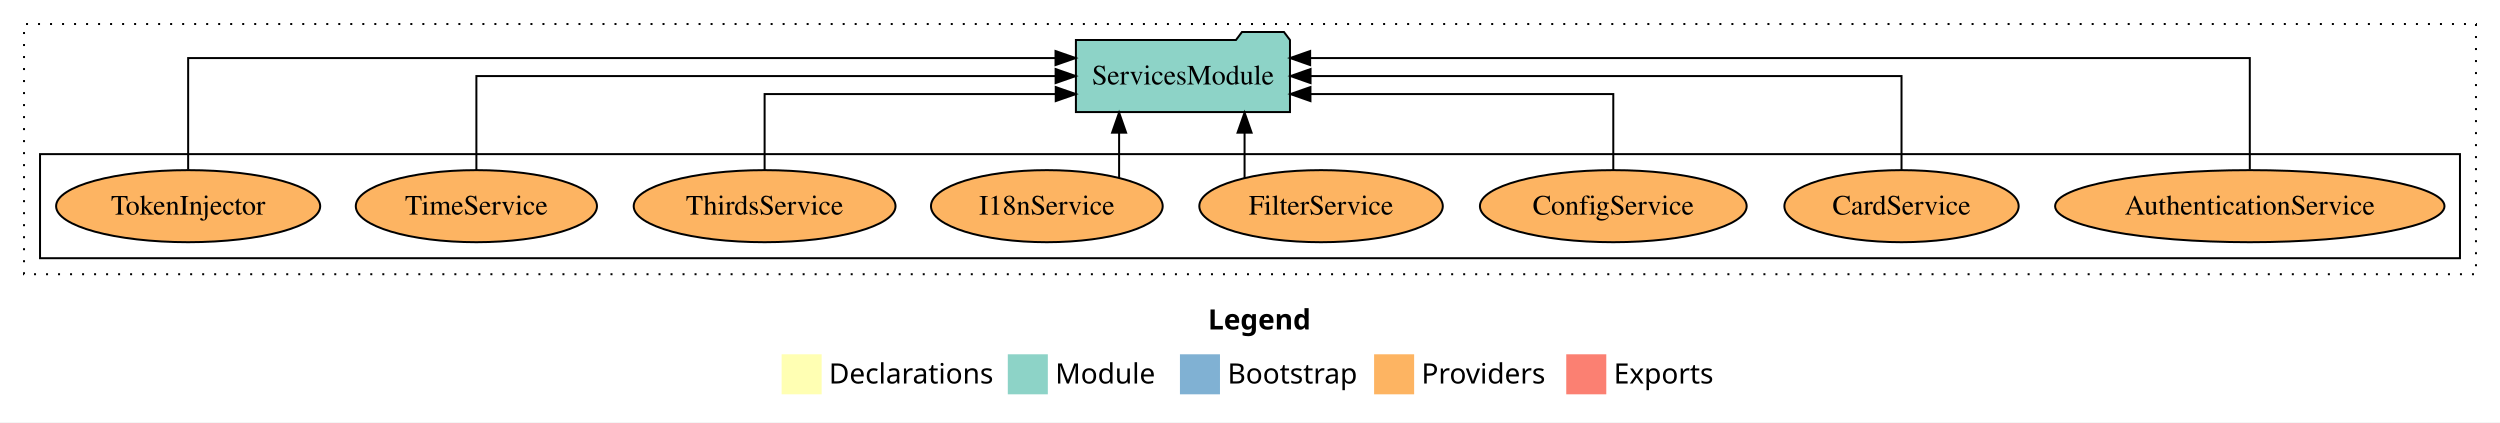
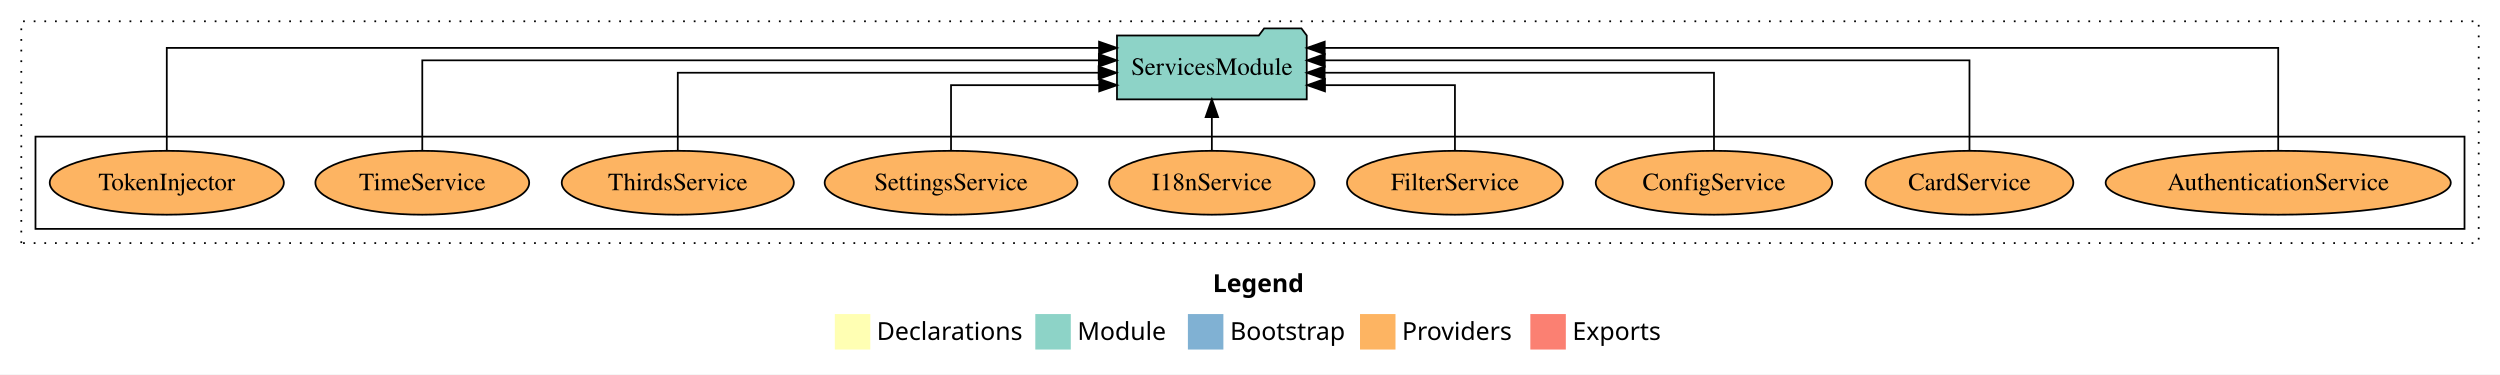
- <svg xmlns="http://www.w3.org/2000/svg" width="1249pt" height="211pt" viewBox="0.00 0.00 1249.00 211.00">
+ <svg xmlns="http://www.w3.org/2000/svg" width="1409pt" height="211pt" viewBox="0.00 0.00 1409.00 211.00">
  <g id="graph0" class="graph" transform="scale(1 1) rotate(0) translate(4 207)">
-     <polygon fill="#ffffff" stroke="transparent" points="-4,4 -4,-207 1245,-207 1245,4 -4,4" />
-     <text text-anchor="start" x="599.509" y="-42.4" font-family="sans-serif" font-weight="bold" font-size="14.00" fill="#000000">Legend</text>
-     <polygon fill="#ffffb3" stroke="transparent" points="386.5,-10 386.5,-30 406.5,-30 406.5,-10 386.5,-10" />
-     <text text-anchor="start" x="410.129" y="-15.4" font-family="sans-serif" font-size="14.00" fill="#000000">  Declarations</text>
-     <polygon fill="#8dd3c7" stroke="transparent" points="499.5,-10 499.5,-30 519.5,-30 519.5,-10 499.5,-10" />
-     <text text-anchor="start" x="523.225" y="-15.4" font-family="sans-serif" font-size="14.00" fill="#000000">  Module</text>
-     <polygon fill="#80b1d3" stroke="transparent" points="585.5,-10 585.5,-30 605.5,-30 605.5,-10 585.5,-10" />
-     <text text-anchor="start" x="609.281" y="-15.4" font-family="sans-serif" font-size="14.00" fill="#000000">  Bootstrap</text>
-     <polygon fill="#fdb462" stroke="transparent" points="682.5,-10 682.5,-30 702.5,-30 702.5,-10 682.5,-10" />
-     <text text-anchor="start" x="706.173" y="-15.4" font-family="sans-serif" font-size="14.00" fill="#000000">  Providers</text>
-     <polygon fill="#fb8072" stroke="transparent" points="778.5,-10 778.5,-30 798.5,-30 798.5,-10 778.5,-10" />
-     <text text-anchor="start" x="802.226" y="-15.4" font-family="sans-serif" font-size="14.00" fill="#000000">  Exports</text>
+     <polygon fill="#ffffff" stroke="transparent" points="-4,4 -4,-207 1405,-207 1405,4 -4,4" />
+     <text text-anchor="start" x="679.509" y="-42.4" font-family="sans-serif" font-weight="bold" font-size="14.00" fill="#000000">Legend</text>
+     <polygon fill="#ffffb3" stroke="transparent" points="466.5,-10 466.5,-30 486.5,-30 486.5,-10 466.5,-10" />
+     <text text-anchor="start" x="490.129" y="-15.4" font-family="sans-serif" font-size="14.00" fill="#000000">  Declarations</text>
+     <polygon fill="#8dd3c7" stroke="transparent" points="579.5,-10 579.5,-30 599.5,-30 599.5,-10 579.5,-10" />
+     <text text-anchor="start" x="603.225" y="-15.4" font-family="sans-serif" font-size="14.00" fill="#000000">  Module</text>
+     <polygon fill="#80b1d3" stroke="transparent" points="665.5,-10 665.5,-30 685.5,-30 685.5,-10 665.5,-10" />
+     <text text-anchor="start" x="689.281" y="-15.4" font-family="sans-serif" font-size="14.00" fill="#000000">  Bootstrap</text>
+     <polygon fill="#fdb462" stroke="transparent" points="762.5,-10 762.5,-30 782.5,-30 782.5,-10 762.5,-10" />
+     <text text-anchor="start" x="786.173" y="-15.4" font-family="sans-serif" font-size="14.00" fill="#000000">  Providers</text>
+     <polygon fill="#fb8072" stroke="transparent" points="858.5,-10 858.5,-30 878.5,-30 878.5,-10 858.5,-10" />
+     <text text-anchor="start" x="882.226" y="-15.4" font-family="sans-serif" font-size="14.00" fill="#000000">  Exports</text>
    <g id="clust1" class="cluster">
-       <polygon fill="none" stroke="#000000" stroke-dasharray="1,5" points="8,-70 8,-195 1233,-195 1233,-70 8,-70" />
+       <polygon fill="none" stroke="#000000" stroke-dasharray="1,5" points="8,-70 8,-195 1393,-195 1393,-70 8,-70" />
    </g>
    <g id="clust6" class="cluster">
-       <polygon fill="none" stroke="#000000" points="16,-78 16,-130 1225,-130 1225,-78 16,-78" />
+       <polygon fill="none" stroke="#000000" points="16,-78 16,-130 1385,-130 1385,-78 16,-78" />
    </g>
    <g id="node1" class="node">
-       <ellipse fill="#fdb462" stroke="#000000" cx="1120" cy="-104" rx="97.268" ry="18" />
-       <text text-anchor="middle" x="1120" y="-99.8" font-family="Times,serif" font-size="14.00" fill="#000000">AuthenticationService</text>
+       <ellipse fill="#fdb462" stroke="#000000" cx="1280" cy="-104" rx="97.268" ry="18" />
+       <text text-anchor="middle" x="1280" y="-99.8" font-family="Times,serif" font-size="14.00" fill="#000000">AuthenticationService</text>
    </g>
-     <g id="node9" class="node">
-       <polygon fill="#8dd3c7" stroke="#000000" points="640.472,-187 637.472,-191 616.472,-191 613.472,-187 533.528,-187 533.528,-151 640.472,-151 640.472,-187" />
-       <text text-anchor="middle" x="587" y="-164.8" font-family="Times,serif" font-size="14.00" fill="#000000">ServicesModule</text>
+     <g id="node10" class="node">
+       <polygon fill="#8dd3c7" stroke="#000000" points="732.472,-187 729.472,-191 708.472,-191 705.472,-187 625.528,-187 625.528,-151 732.472,-151 732.472,-187" />
+       <text text-anchor="middle" x="679" y="-164.8" font-family="Times,serif" font-size="14.00" fill="#000000">ServicesModule</text>
    </g>
    <g id="edge1" class="edge">
-       <path fill="none" stroke="#000000" d="M1120,-122.292C1120,-144.206 1120,-178 1120,-178 1120,-178 650.547,-178 650.547,-178" />
-       <polygon fill="#000000" stroke="#000000" points="650.547,-174.5 640.547,-178 650.546,-181.5 650.547,-174.5" />
+       <path fill="none" stroke="#000000" d="M1280,-122.011C1280,-144.485 1280,-180 1280,-180 1280,-180 742.599,-180 742.599,-180" />
+       <polygon fill="#000000" stroke="#000000" points="742.599,-176.5 732.599,-180 742.599,-183.5 742.599,-176.5" />
    </g>
    <g id="node2" class="node">
-       <ellipse fill="#fdb462" stroke="#000000" cx="946" cy="-104" rx="58.525" ry="18" />
-       <text text-anchor="middle" x="946" y="-99.8" font-family="Times,serif" font-size="14.00" fill="#000000">CardService</text>
+       <ellipse fill="#fdb462" stroke="#000000" cx="1106" cy="-104" rx="58.525" ry="18" />
+       <text text-anchor="middle" x="1106" y="-99.8" font-family="Times,serif" font-size="14.00" fill="#000000">CardService</text>
    </g>
    <g id="edge2" class="edge">
-       <path fill="none" stroke="#000000" d="M946,-122.106C946,-141.339 946,-169 946,-169 946,-169 650.746,-169 650.746,-169" />
-       <polygon fill="#000000" stroke="#000000" points="650.746,-165.5 640.746,-169 650.746,-172.5 650.746,-165.5" />
+       <path fill="none" stroke="#000000" d="M1106,-122.129C1106,-142.572 1106,-173 1106,-173 1106,-173 742.648,-173 742.648,-173" />
+       <polygon fill="#000000" stroke="#000000" points="742.648,-169.5 732.648,-173 742.647,-176.5 742.648,-169.5" />
    </g>
    <g id="node3" class="node">
-       <ellipse fill="#fdb462" stroke="#000000" cx="802" cy="-104" rx="66.632" ry="18" />
-       <text text-anchor="middle" x="802" y="-99.8" font-family="Times,serif" font-size="14.00" fill="#000000">ConfigService</text>
+       <ellipse fill="#fdb462" stroke="#000000" cx="962" cy="-104" rx="66.632" ry="18" />
+       <text text-anchor="middle" x="962" y="-99.8" font-family="Times,serif" font-size="14.00" fill="#000000">ConfigService</text>
    </g>
    <g id="edge3" class="edge">
-       <path fill="none" stroke="#000000" d="M802,-122.027C802,-138.398 802,-160 802,-160 802,-160 650.699,-160 650.699,-160" />
-       <polygon fill="#000000" stroke="#000000" points="650.699,-156.5 640.699,-160 650.699,-163.5 650.699,-156.5" />
+       <path fill="none" stroke="#000000" d="M962,-122.267C962,-140.555 962,-166 962,-166 962,-166 742.563,-166 742.563,-166" />
+       <polygon fill="#000000" stroke="#000000" points="742.563,-162.5 732.563,-166 742.563,-169.5 742.563,-162.5" />
    </g>
    <g id="node4" class="node">
-       <ellipse fill="#fdb462" stroke="#000000" cx="656" cy="-104" rx="60.825" ry="18" />
-       <text text-anchor="middle" x="656" y="-99.8" font-family="Times,serif" font-size="14.00" fill="#000000">FilterService</text>
+       <ellipse fill="#fdb462" stroke="#000000" cx="816" cy="-104" rx="60.825" ry="18" />
+       <text text-anchor="middle" x="816" y="-99.8" font-family="Times,serif" font-size="14.00" fill="#000000">FilterService</text>
    </g>
    <g id="edge4" class="edge">
-       <path fill="none" stroke="#000000" d="M617.787,-118.104C617.787,-118.104 617.787,-140.721 617.787,-140.721" />
-       <polygon fill="#000000" stroke="#000000" points="614.287,-140.721 617.787,-150.721 621.287,-140.721 614.287,-140.721" />
+       <path fill="none" stroke="#000000" d="M816,-122.009C816,-138.049 816,-159 816,-159 816,-159 742.753,-159 742.753,-159" />
+       <polygon fill="#000000" stroke="#000000" points="742.753,-155.5 732.753,-159 742.753,-162.5 742.753,-155.5" />
    </g>
    <g id="node5" class="node">
-       <ellipse fill="#fdb462" stroke="#000000" cx="519" cy="-104" rx="57.885" ry="18" />
-       <text text-anchor="middle" x="519" y="-99.8" font-family="Times,serif" font-size="14.00" fill="#000000">I18nService</text>
+       <ellipse fill="#fdb462" stroke="#000000" cx="679" cy="-104" rx="57.885" ry="18" />
+       <text text-anchor="middle" x="679" y="-99.8" font-family="Times,serif" font-size="14.00" fill="#000000">I18nService</text>
    </g>
    <g id="edge5" class="edge">
-       <path fill="none" stroke="#000000" d="M555.103,-118.104C555.103,-118.104 555.103,-140.721 555.103,-140.721" />
-       <polygon fill="#000000" stroke="#000000" points="551.603,-140.721 555.103,-150.721 558.603,-140.721 551.603,-140.721" />
+       <path fill="none" stroke="#000000" d="M679,-122.106C679,-122.106 679,-140.991 679,-140.991" />
+       <polygon fill="#000000" stroke="#000000" points="675.5,-140.991 679,-150.991 682.5,-140.991 675.5,-140.991" />
    </g>
    <g id="node6" class="node">
+       <ellipse fill="#fdb462" stroke="#000000" cx="532" cy="-104" rx="71.221" ry="18" />
+       <text text-anchor="middle" x="532" y="-99.8" font-family="Times,serif" font-size="14.00" fill="#000000">SettingsService</text>
+     </g>
+     <g id="edge6" class="edge">
+       <path fill="none" stroke="#000000" d="M532,-122.009C532,-138.049 532,-159 532,-159 532,-159 615.514,-159 615.514,-159" />
+       <polygon fill="#000000" stroke="#000000" points="615.514,-162.5 625.514,-159 615.514,-155.5 615.514,-162.5" />
+     </g>
+     <g id="node7" class="node">
      <ellipse fill="#fdb462" stroke="#000000" cx="378" cy="-104" rx="65.405" ry="18" />
      <text text-anchor="middle" x="378" y="-99.8" font-family="Times,serif" font-size="14.00" fill="#000000">ThirdsService</text>
    </g>
-     <g id="edge6" class="edge">
-       <path fill="none" stroke="#000000" d="M378,-122.027C378,-138.398 378,-160 378,-160 378,-160 523.449,-160 523.449,-160" />
-       <polygon fill="#000000" stroke="#000000" points="523.449,-163.5 533.449,-160 523.449,-156.5 523.449,-163.5" />
+     <g id="edge7" class="edge">
+       <path fill="none" stroke="#000000" d="M378,-122.267C378,-140.555 378,-166 378,-166 378,-166 615.187,-166 615.187,-166" />
+       <polygon fill="#000000" stroke="#000000" points="615.187,-169.5 625.187,-166 615.187,-162.5 615.187,-169.5" />
    </g>
-     <g id="node7" class="node">
+     <g id="node8" class="node">
      <ellipse fill="#fdb462" stroke="#000000" cx="234" cy="-104" rx="60.248" ry="18" />
      <text text-anchor="middle" x="234" y="-99.8" font-family="Times,serif" font-size="14.00" fill="#000000">TimeService</text>
    </g>
-     <g id="edge7" class="edge">
-       <path fill="none" stroke="#000000" d="M234,-122.106C234,-141.339 234,-169 234,-169 234,-169 523.387,-169 523.387,-169" />
-       <polygon fill="#000000" stroke="#000000" points="523.387,-172.5 533.387,-169 523.387,-165.5 523.387,-172.5" />
+     <g id="edge8" class="edge">
+       <path fill="none" stroke="#000000" d="M234,-122.129C234,-142.572 234,-173 234,-173 234,-173 615.323,-173 615.323,-173" />
+       <polygon fill="#000000" stroke="#000000" points="615.323,-176.5 625.323,-173 615.323,-169.5 615.323,-176.5" />
    </g>
-     <g id="node8" class="node">
+     <g id="node9" class="node">
      <ellipse fill="#fdb462" stroke="#000000" cx="90" cy="-104" rx="65.972" ry="18" />
      <text text-anchor="middle" x="90" y="-99.8" font-family="Times,serif" font-size="14.00" fill="#000000">TokenInjector</text>
    </g>
-     <g id="edge8" class="edge">
-       <path fill="none" stroke="#000000" d="M90,-122.292C90,-144.206 90,-178 90,-178 90,-178 523.34,-178 523.34,-178" />
-       <polygon fill="#000000" stroke="#000000" points="523.34,-181.5 533.34,-178 523.34,-174.5 523.34,-181.5" />
+     <g id="edge9" class="edge">
+       <path fill="none" stroke="#000000" d="M90,-122.011C90,-144.485 90,-180 90,-180 90,-180 615.43,-180 615.43,-180" />
+       <polygon fill="#000000" stroke="#000000" points="615.43,-183.5 625.43,-180 615.43,-176.5 615.43,-183.5" />
    </g>
  </g>
</svg>
